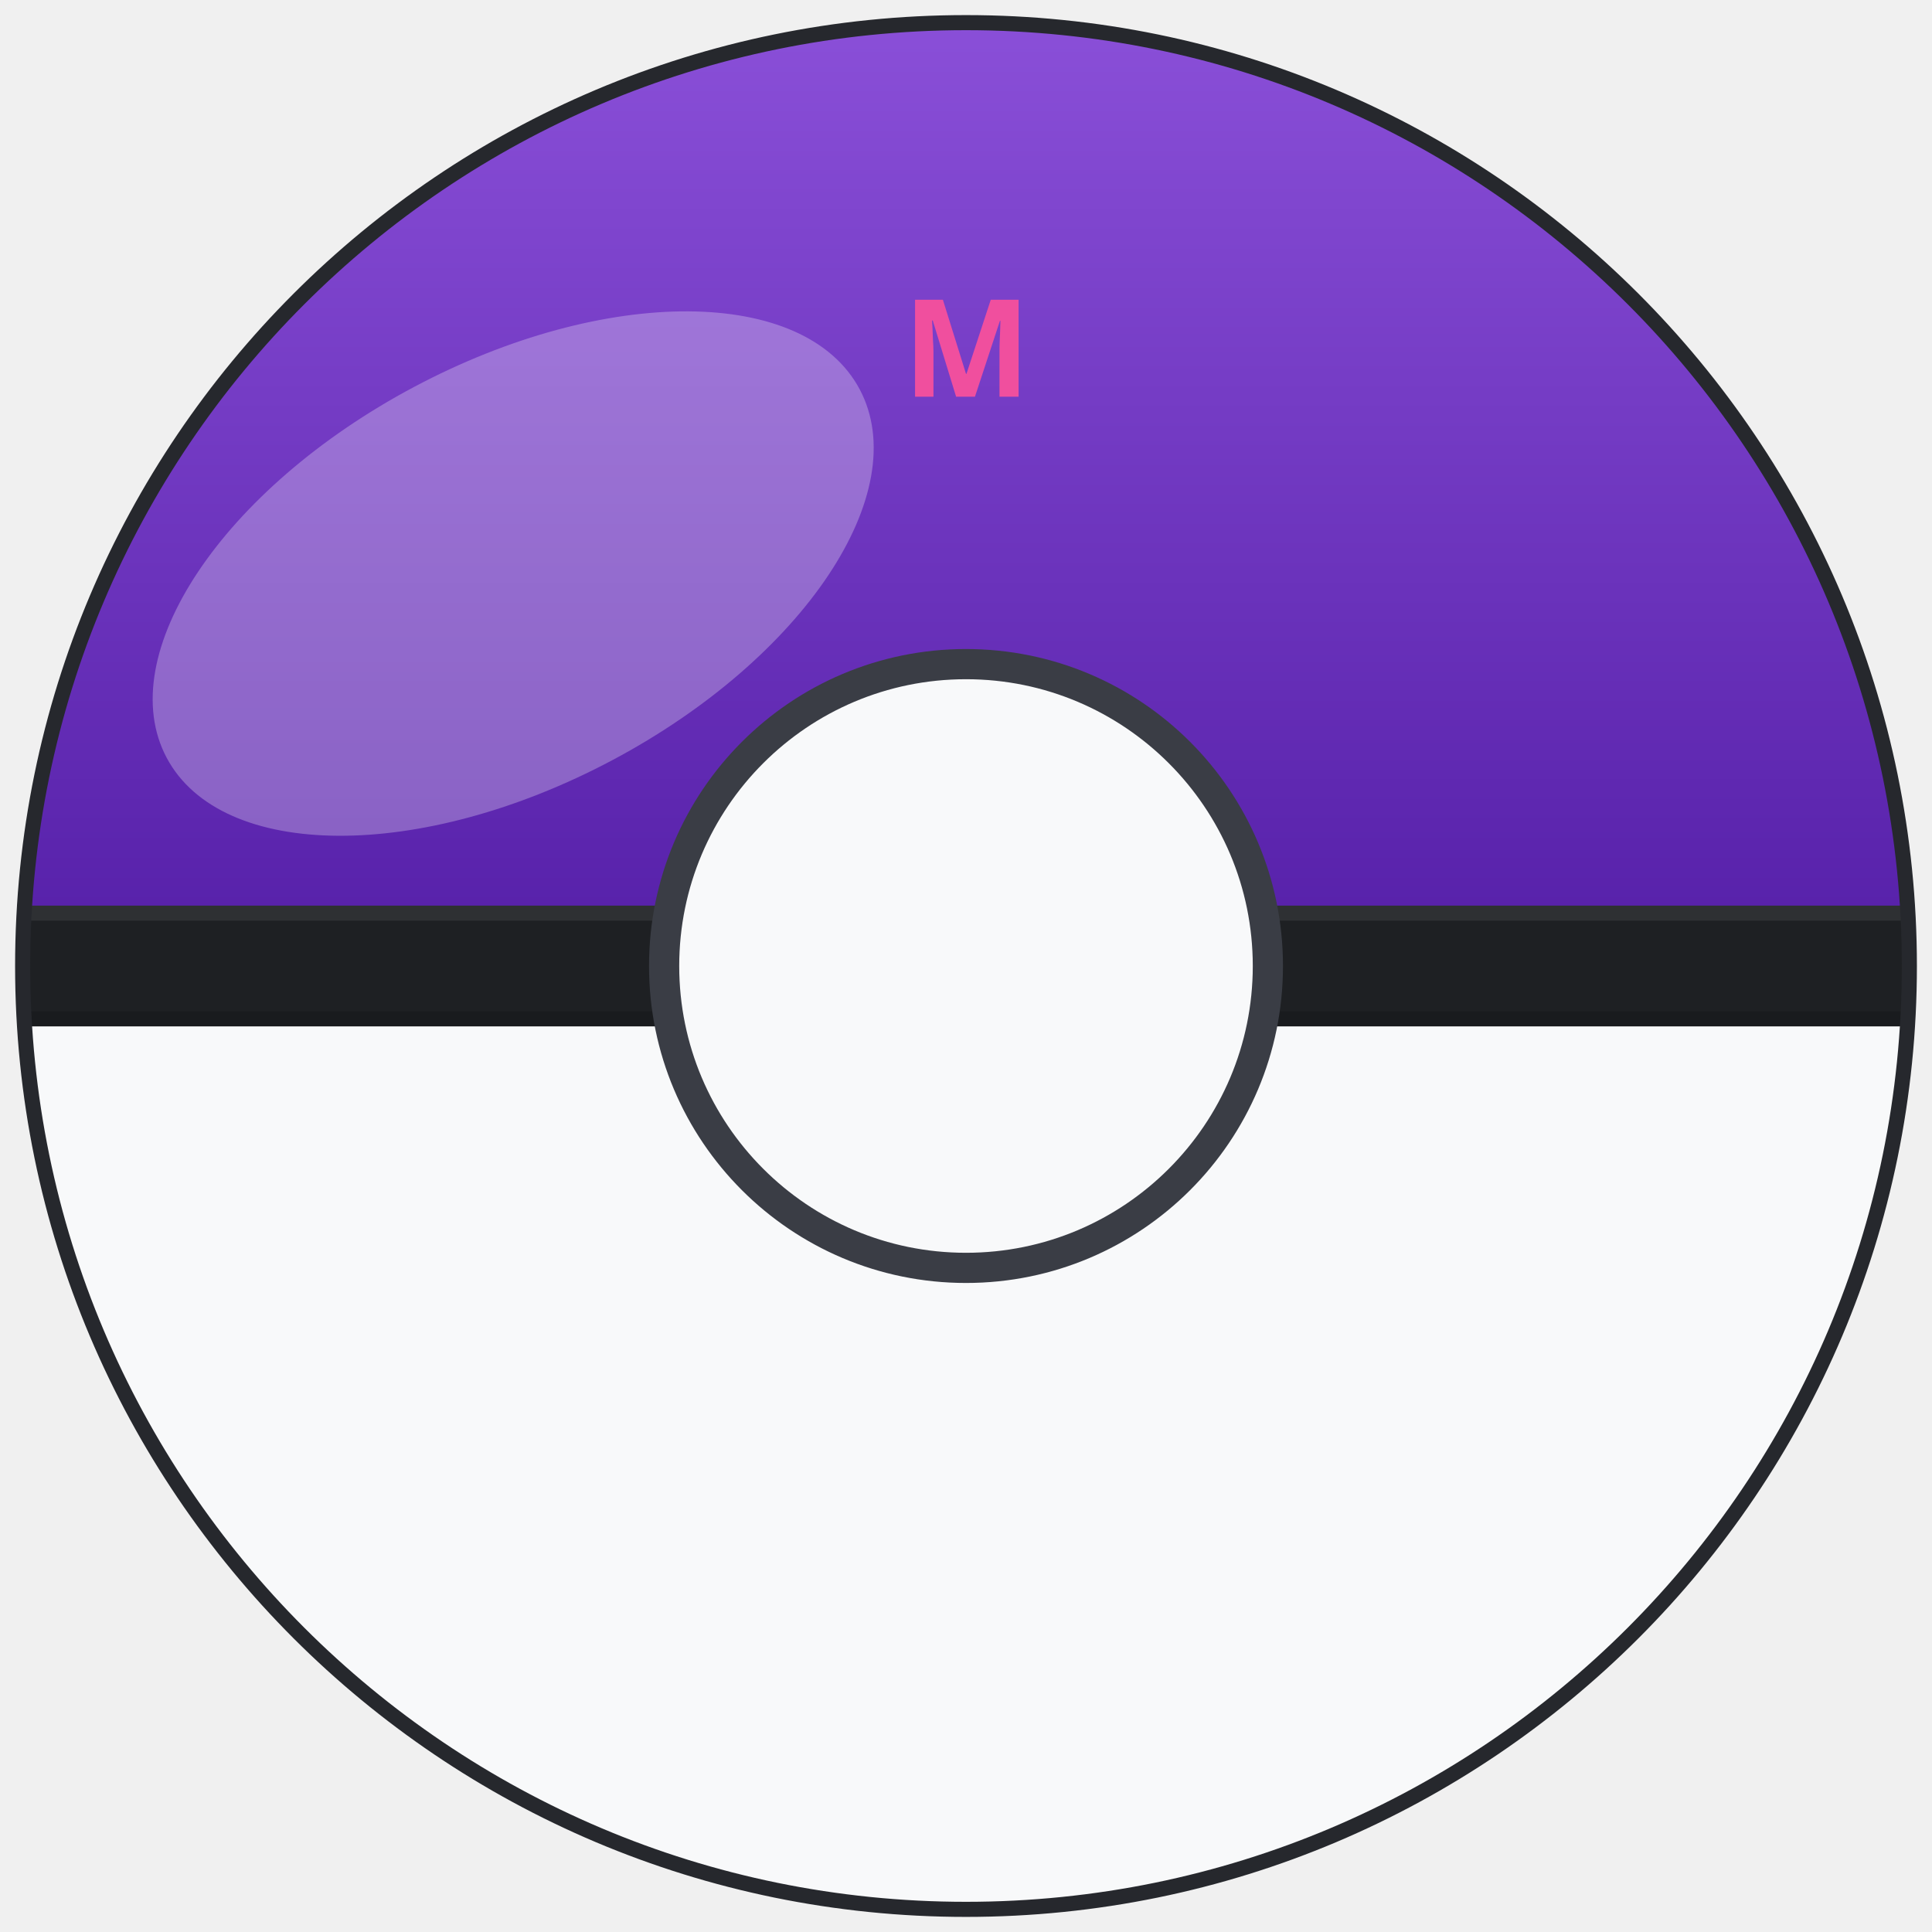
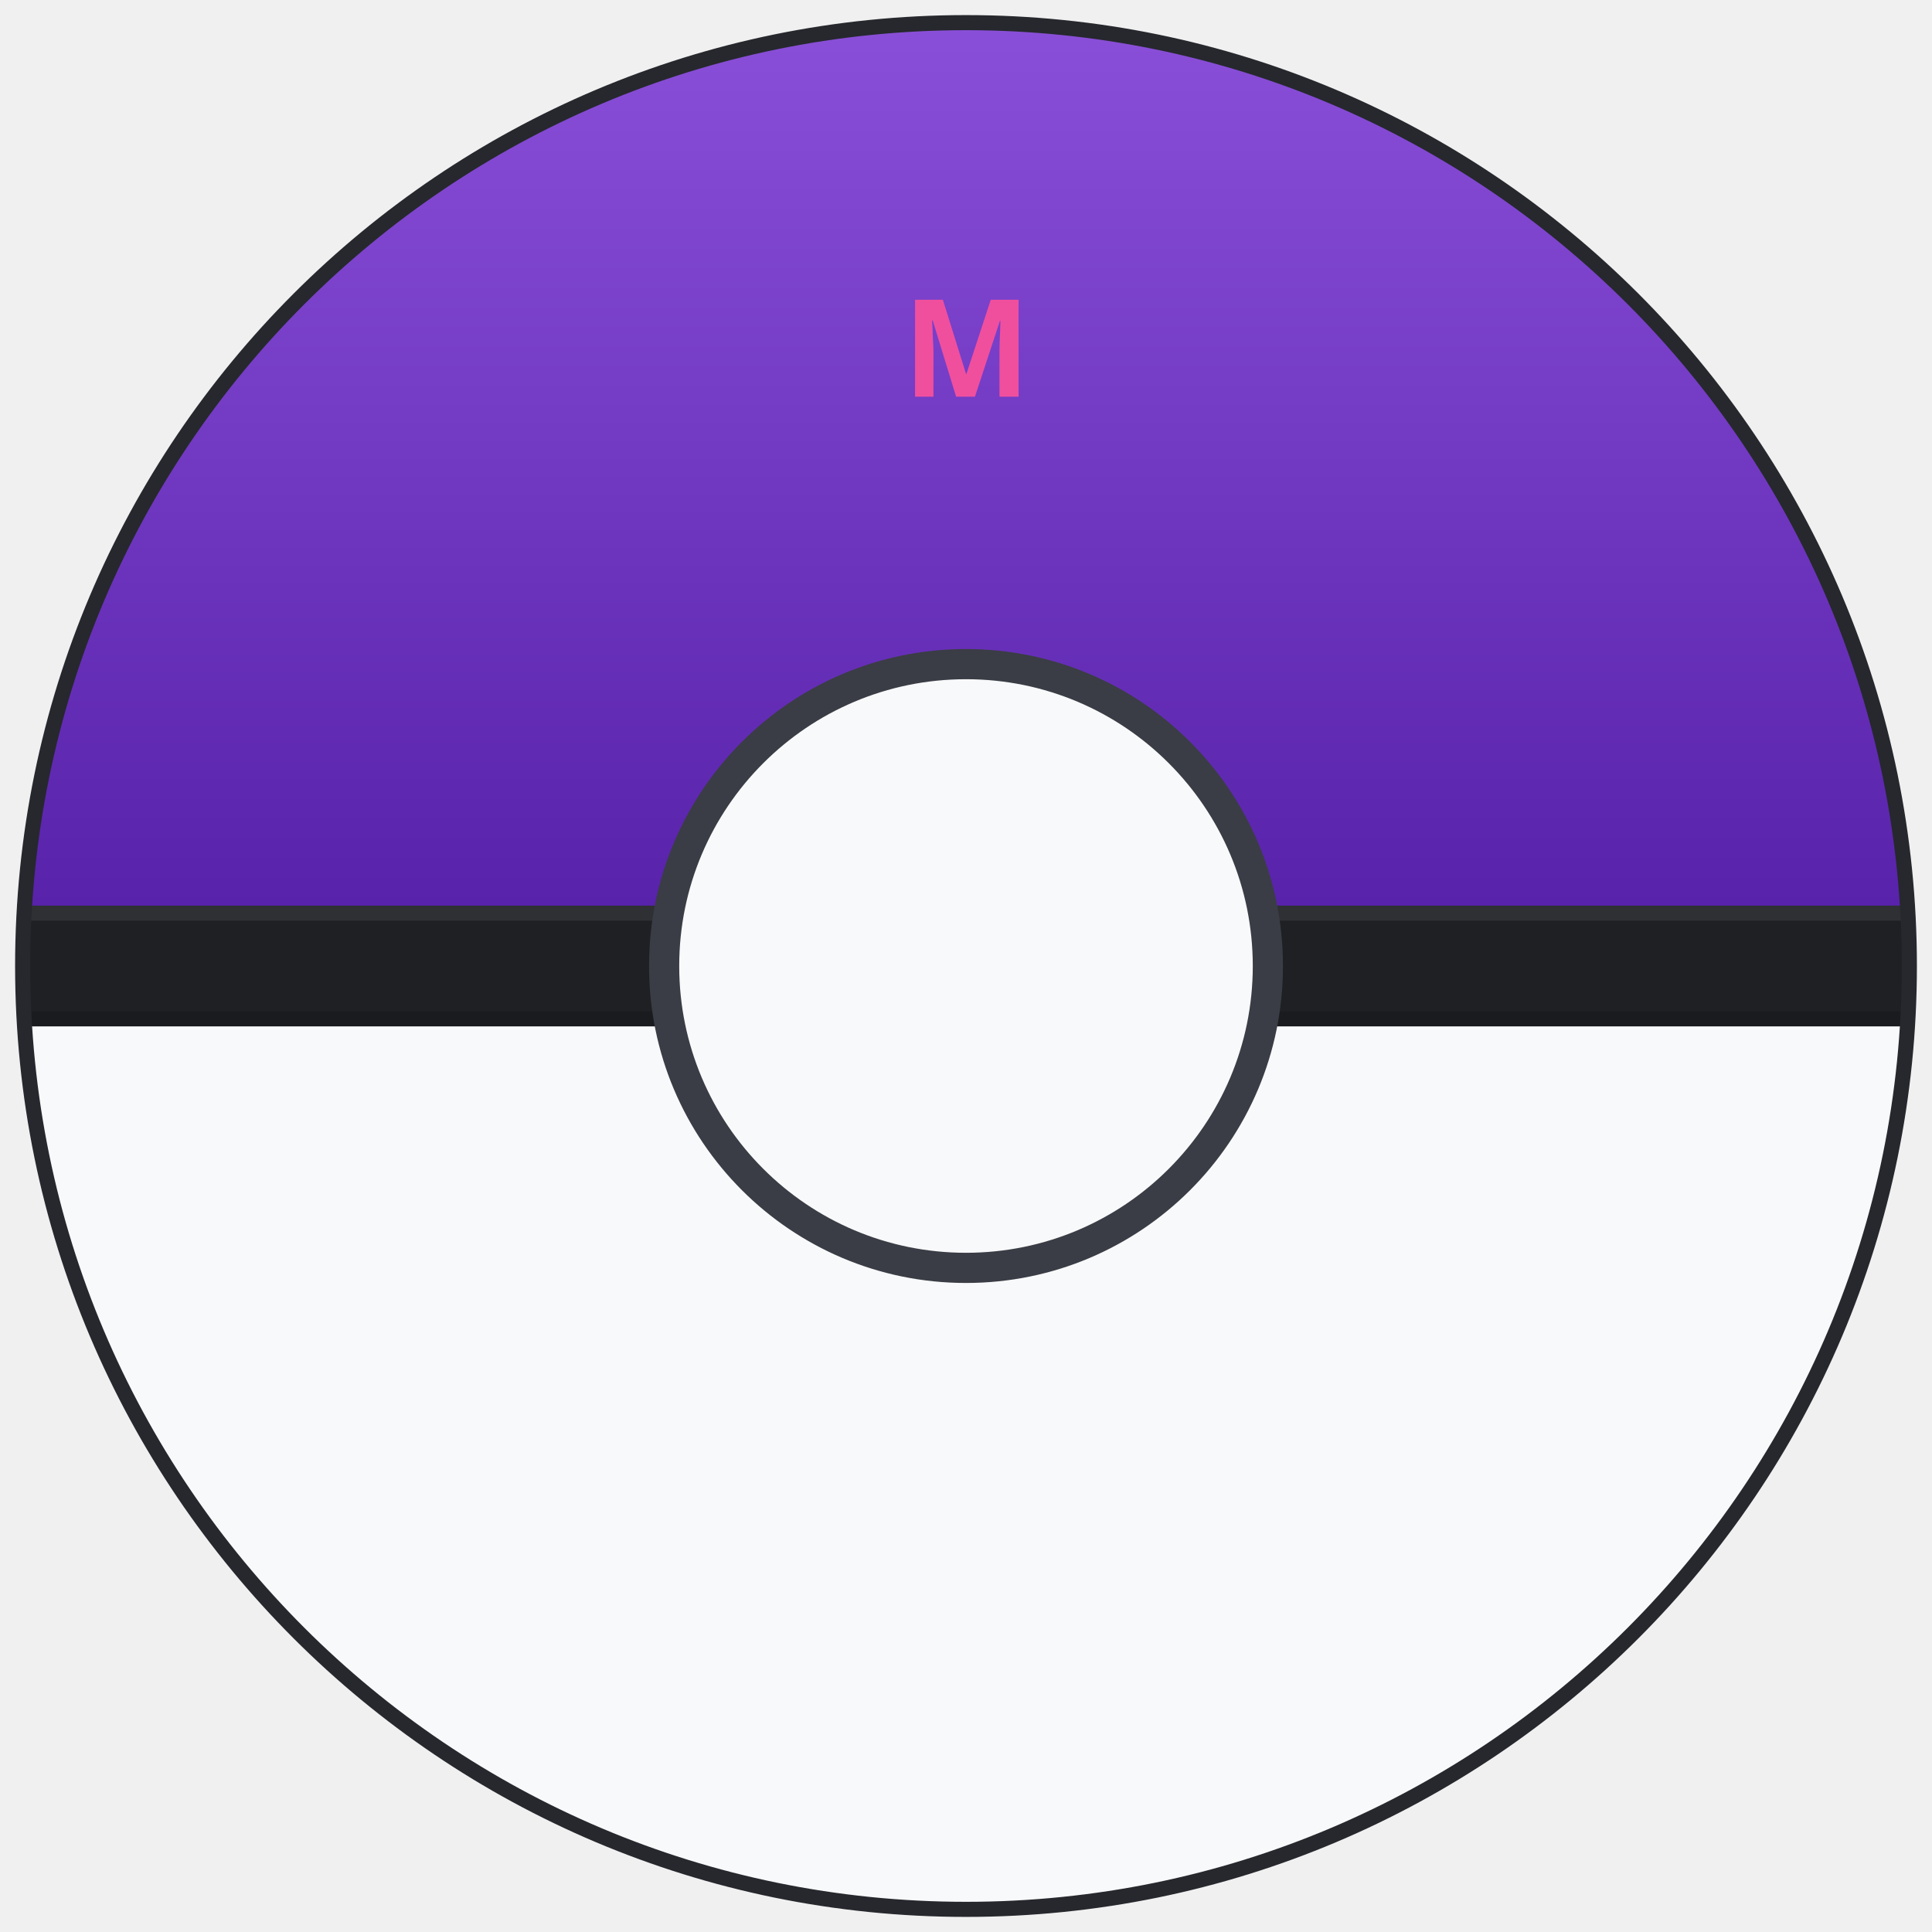
<svg xmlns="http://www.w3.org/2000/svg" width="256" height="256" viewBox="64 64 128 128" version="1.2" baseProfile="tiny">
  <defs>
    <linearGradient gradientUnits="userSpaceOnUse" x1="128" y1="65.5" x2="128" y2="128" id="gradient1">
      <stop offset="0" stop-color="#8a4fd8" stop-opacity="1" />
      <stop offset="1" stop-color="#551fa8" stop-opacity="1" />
    </linearGradient>
  </defs>
  <g fill="none" stroke="black" stroke-width="1" fill-rule="evenodd" stroke-linecap="square" stroke-linejoin="bevel">
    <g fill="none" stroke="#000000" stroke-opacity="1" stroke-width="1" stroke-linecap="square" stroke-linejoin="bevel" transform="matrix(1,0,0,1,0,0)" font-family="Adwaita Sans" font-size="11" font-weight="400" font-style="normal">
</g>
    <g fill="url(#gradient1)" stroke="none" transform="matrix(1,0,0,1,0,0)" font-family="Adwaita Sans" font-size="11" font-weight="400" font-style="normal">
      <path vector-effect="none" fill-rule="evenodd" d="M65.5,128 L190.5,128 C190.5,93.482 162.518,65.5 128,65.5 C93.482,65.5 65.5,93.482 65.5,128 " />
    </g>
    <g fill="#f8f9fa" fill-opacity="1" stroke="none" transform="matrix(1,0,0,1,0,0)" font-family="Adwaita Sans" font-size="11" font-weight="400" font-style="normal">
      <path vector-effect="none" fill-rule="evenodd" d="M65.5,128 C65.5,162.518 93.482,190.5 128,190.5 C162.518,190.5 190.5,162.518 190.5,128 L65.5,128" />
    </g>
    <g fill="#1e2023" fill-opacity="1" stroke="none" transform="matrix(1,0,0,1,0,0)" font-family="Adwaita Sans" font-size="11" font-weight="400" font-style="normal">
      <rect x="65.5" y="124" width="125" height="8" />
    </g>
    <g fill="#ffffff" fill-opacity="0.071" stroke="none" transform="matrix(1,0,0,1,0,0)" font-family="Adwaita Sans" font-size="11" font-weight="400" font-style="normal">
      <rect x="65.5" y="124" width="125" height="1" />
    </g>
    <g fill="#000000" fill-opacity="0.157" stroke="none" transform="matrix(1,0,0,1,0,0)" font-family="Adwaita Sans" font-size="11" font-weight="400" font-style="normal">
      <rect x="65.5" y="131" width="125" height="1" />
    </g>
    <g fill="#f8f9fa" fill-opacity="1" stroke="#3a3d45" stroke-opacity="1" stroke-width="2" stroke-linecap="square" stroke-linejoin="bevel" transform="matrix(1,0,0,1,0,0)" font-family="Adwaita Sans" font-size="11" font-weight="400" font-style="normal">
      <circle cx="128" cy="128" r="20" />
    </g>
    <g fill="none" stroke="#26282d" stroke-opacity="1" stroke-width="1" stroke-linecap="square" stroke-linejoin="bevel" transform="matrix(1,0,0,1,0,0)" font-family="Adwaita Sans" font-size="11" font-weight="400" font-style="normal">
      <circle cx="128" cy="128" r="62.5" />
    </g>
    <g fill="none" stroke="#f04f9e" stroke-opacity="1" stroke-width="1" stroke-linecap="square" stroke-linejoin="bevel" transform="matrix(1,0,0,1,0,0)" font-family="Adwaita Sans" font-size="9" font-weight="700" font-style="normal">
      <text fill="#f04f9e" fill-opacity="1" stroke="none" xml:space="preserve" x="123.813" y="90.281" font-family="Adwaita Sans" font-size="9" font-weight="700" font-style="normal">M</text>
    </g>
    <g fill="none" stroke="#000000" stroke-opacity="1" stroke-width="1" stroke-linecap="square" stroke-linejoin="bevel" transform="matrix(1,0,0,1,0,0)" font-family="Adwaita Sans" font-size="11" font-weight="400" font-style="normal">
</g>
  </g>
-   <g fill="#ffffff" fill-opacity="0.28" stroke="none">
-     <ellipse cx="98" cy="102" rx="26" ry="14" transform="rotate(-28 98 102)" />
-   </g>
</svg>
